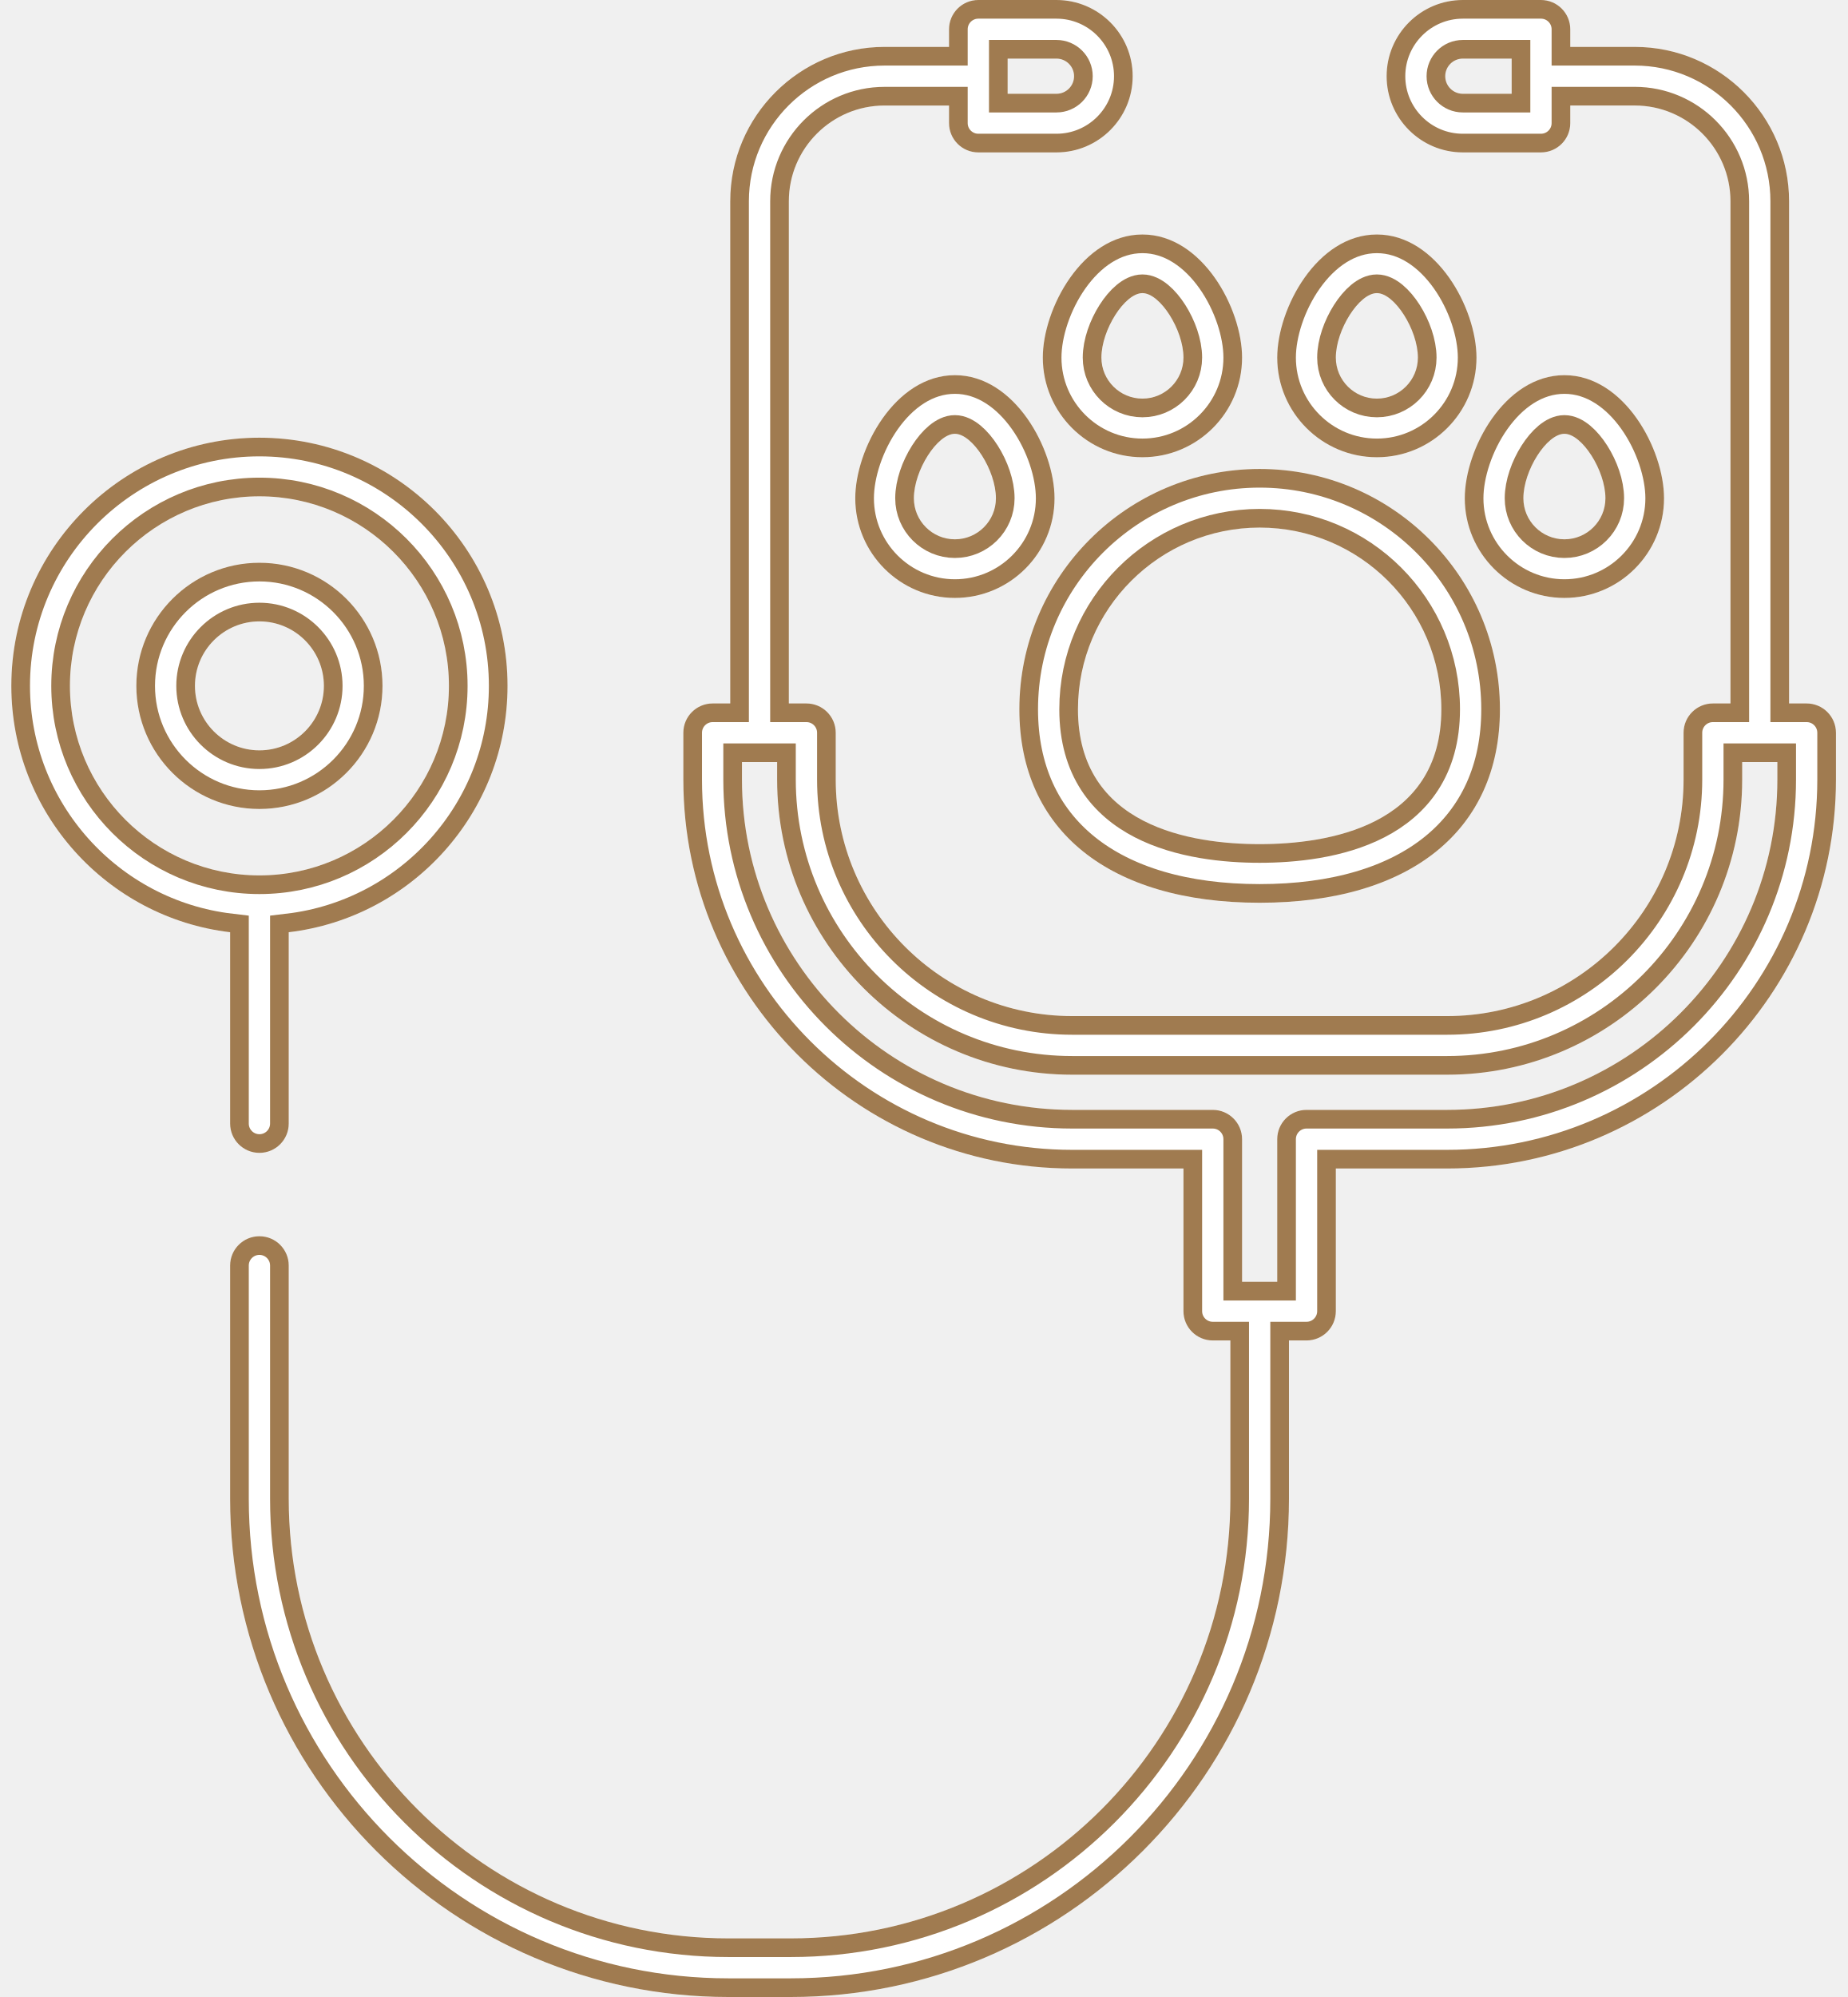
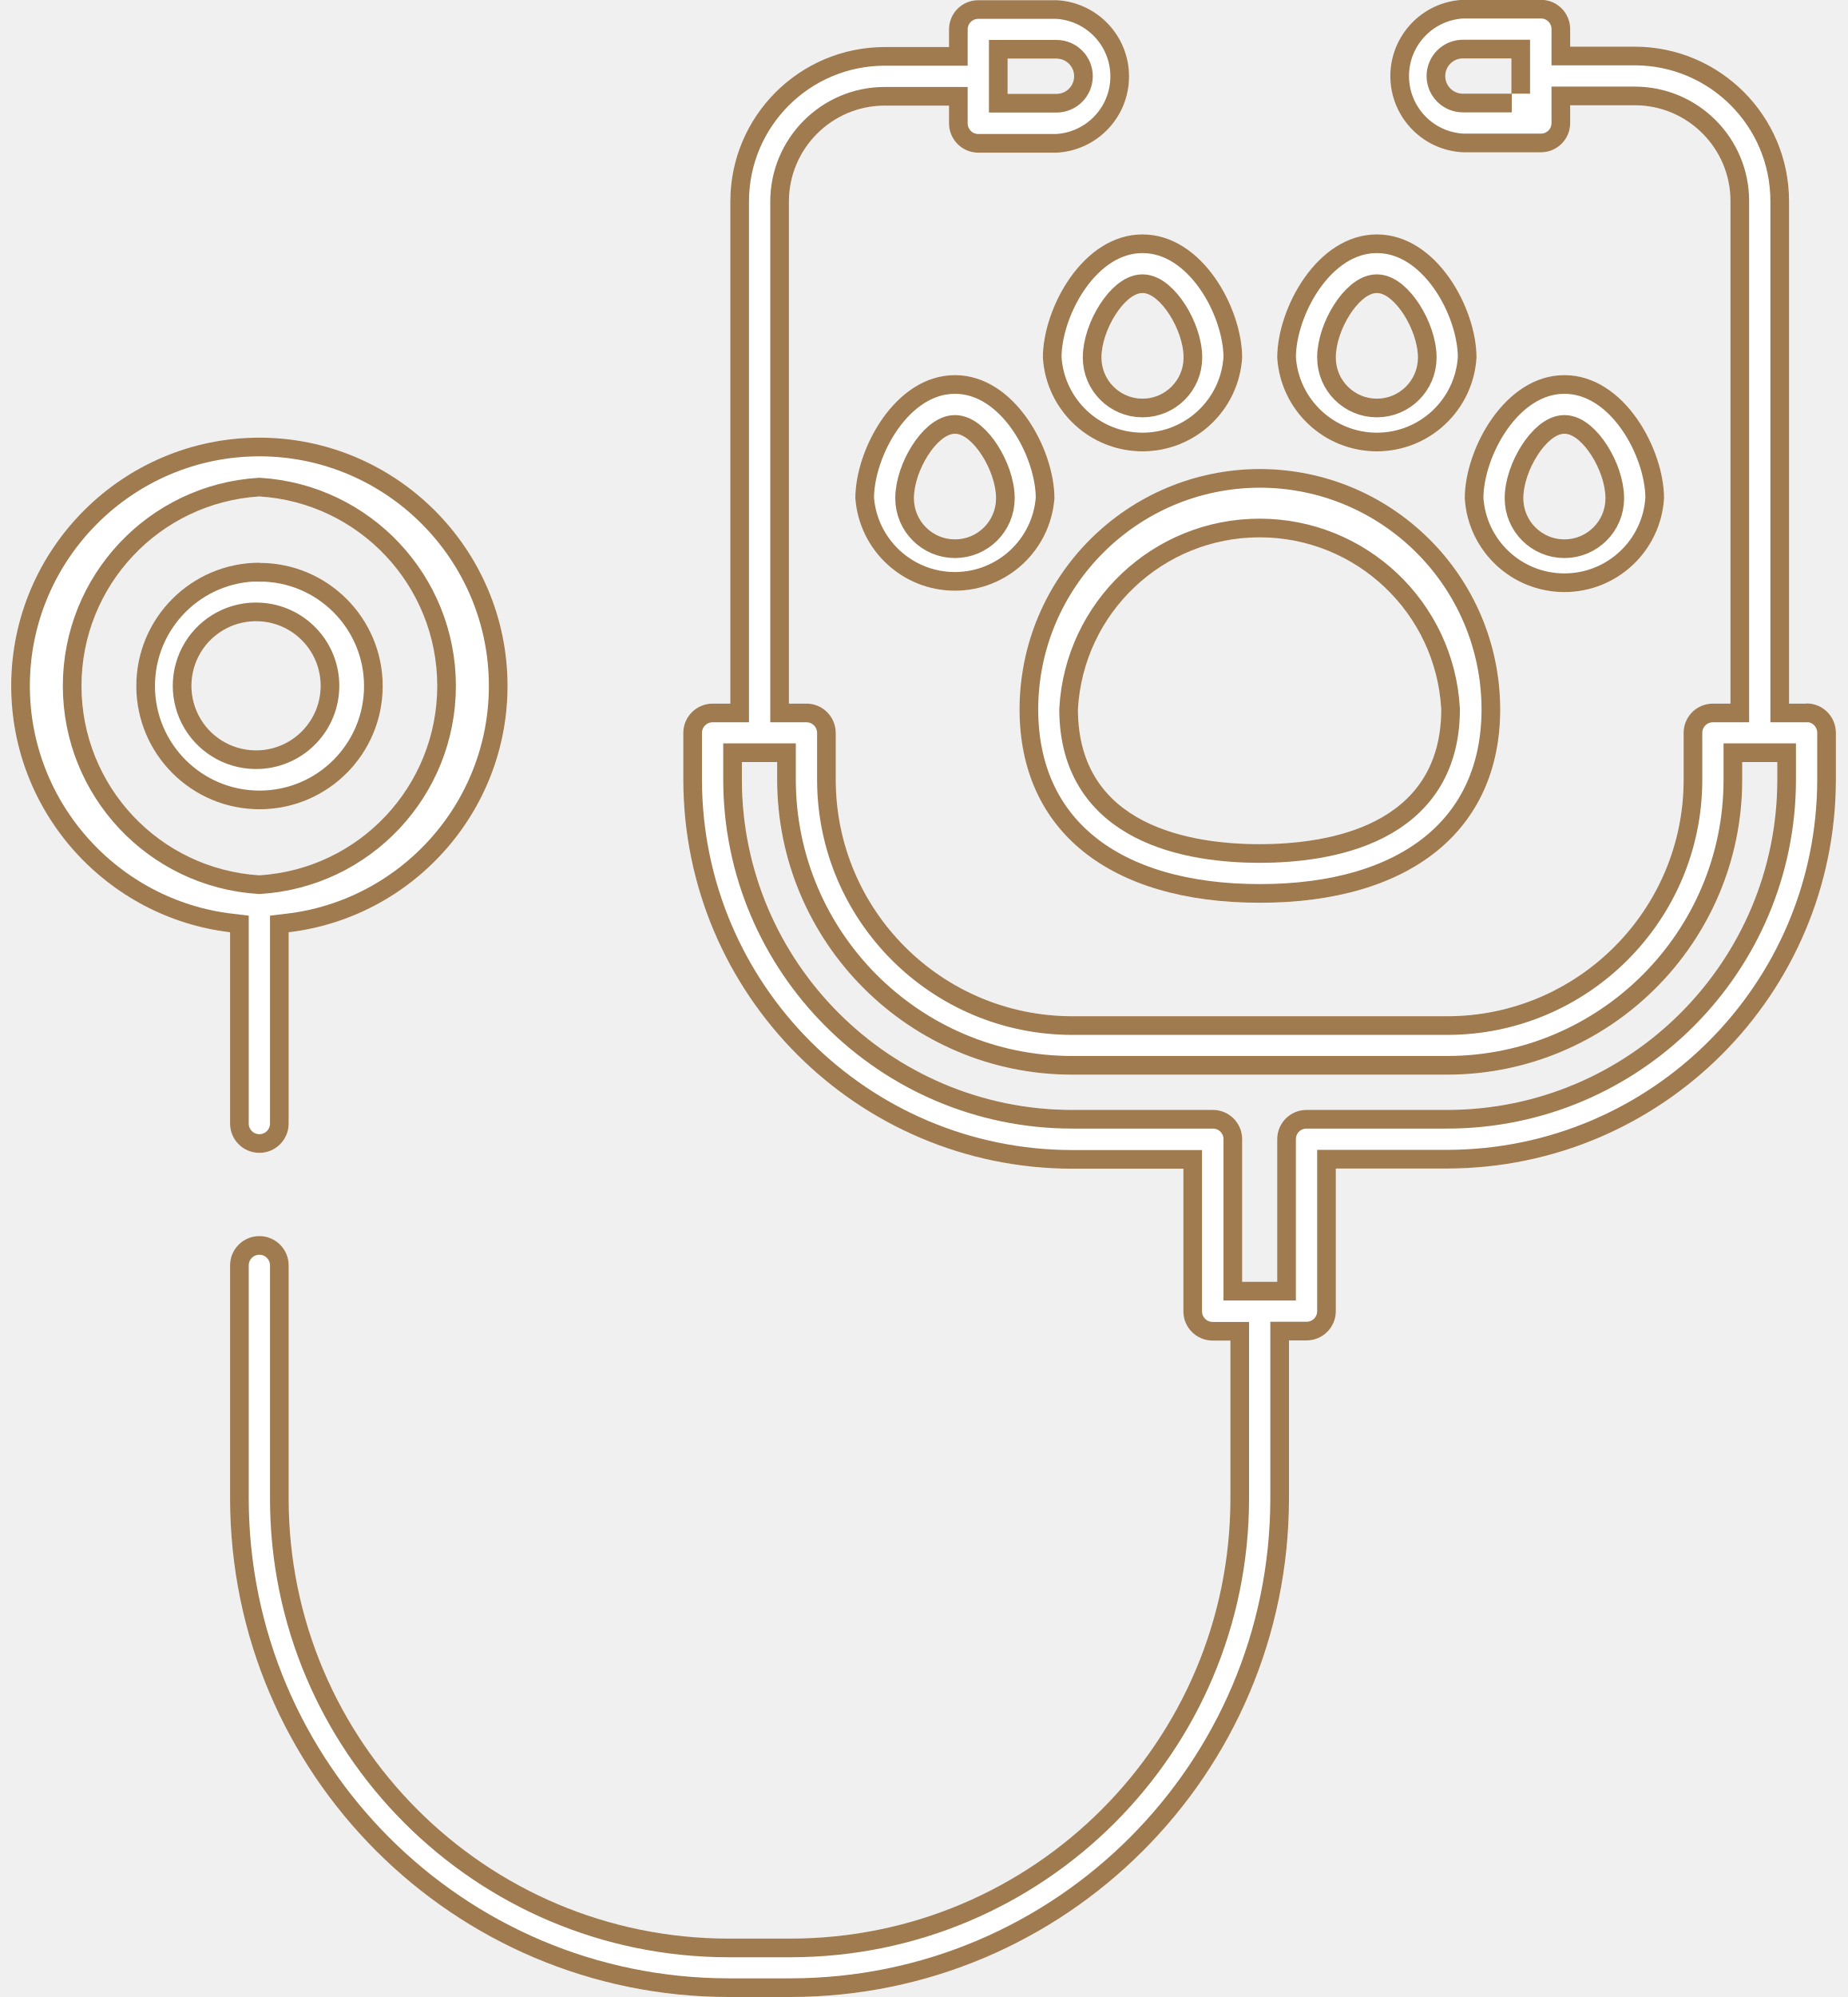
- <svg xmlns="http://www.w3.org/2000/svg" width="99" height="107" viewBox="0 0 99 107" fill="none">
-   <mask id="path-1-inside-1" fill="white">
-     <path d="M13.903 23.452C6.571 23.452 0.607 29.417 0.607 36.748C0.607 43.549 5.739 49.169 12.333 49.949V60.2C12.333 61.068 13.036 61.771 13.903 61.771C14.771 61.771 15.474 61.068 15.474 60.2V49.949C22.068 49.169 27.2 43.548 27.2 36.748C27.2 29.417 21.235 23.452 13.903 23.452ZM13.903 46.904C8.303 46.904 3.748 42.348 3.748 36.748C3.748 31.149 8.303 26.593 13.903 26.593C19.503 26.593 24.059 31.149 24.059 36.748C24.059 42.348 19.503 46.904 13.903 46.904Z" />
-     <path d="M13.903 30.153C10.266 30.153 7.307 33.112 7.307 36.749C7.307 40.386 10.266 43.345 13.903 43.345C17.54 43.345 20.499 40.386 20.499 36.749C20.499 33.112 17.54 30.153 13.903 30.153ZM13.903 40.204C11.998 40.204 10.448 38.654 10.448 36.749C10.448 34.844 11.998 33.294 13.903 33.294C15.808 33.294 17.358 34.844 17.358 36.749C17.358 38.654 15.808 40.204 13.903 40.204Z" />
-     <path d="M96.823 37.691H95.881V10.784C95.881 6.223 92.17 2.513 87.61 2.513H84.155V1.571C84.155 0.703 83.452 0 82.584 0H78.396C76.145 0 74.313 1.832 74.313 4.083C74.313 6.335 76.145 8.166 78.396 8.166H82.584C83.452 8.166 84.155 7.463 84.155 6.596V5.653H87.61C90.438 5.653 92.74 7.955 92.74 10.784V37.691H91.797C90.93 37.691 90.227 38.394 90.227 39.261V41.774C90.227 48.759 84.544 54.442 77.559 54.442H57.457C50.472 54.442 44.789 48.759 44.789 41.774V39.261C44.789 38.394 44.086 37.691 43.218 37.691H42.276V10.784C42.276 7.955 44.577 5.654 47.406 5.654H50.861V6.596C50.861 7.463 51.564 8.166 52.431 8.166H56.619C58.871 8.166 60.703 6.335 60.703 4.083C60.703 1.832 58.871 0 56.619 0H52.431C51.564 0 50.861 0.703 50.861 1.571V2.513H47.406C42.845 2.513 39.135 6.223 39.135 10.784V37.691H38.193C37.325 37.691 36.622 38.394 36.622 39.261V41.774C36.622 53.262 45.969 62.609 57.457 62.609H63.425V70.251C63.425 71.119 64.128 71.822 64.995 71.822H65.938V80.302C65.938 93.291 55.37 103.859 42.381 103.859H39.031C26.041 103.859 15.474 93.291 15.474 80.302V67.808C15.474 66.941 14.771 66.238 13.903 66.238C13.036 66.238 12.333 66.941 12.333 67.808V80.302C12.333 95.023 24.309 107 39.031 107H42.381C57.102 107 69.079 95.023 69.079 80.302V71.822H70.021C70.888 71.822 71.591 71.119 71.591 70.251V62.609H77.559C89.047 62.609 98.394 53.262 98.394 41.774V39.261C98.393 38.394 97.69 37.691 96.823 37.691ZM81.014 5.025H78.396C77.877 5.025 77.454 4.603 77.454 4.083C77.454 3.564 77.877 3.141 78.396 3.141H81.014V5.025ZM54.002 3.141H56.619C57.139 3.141 57.562 3.564 57.562 4.083C57.562 4.603 57.139 5.025 56.619 5.025H54.002V3.141ZM95.253 41.774C95.253 51.53 87.315 59.468 77.559 59.468H70.021C69.153 59.468 68.45 60.171 68.45 61.038V68.681H66.566V61.038C66.566 60.171 65.863 59.468 64.995 59.468H57.457C47.701 59.468 39.764 51.53 39.764 41.774V40.832H41.648V41.774C41.648 50.491 48.74 57.583 57.457 57.583H77.559C86.276 57.583 93.368 50.491 93.368 41.774V40.832H95.253L95.253 41.774Z" />
-     <path d="M67.508 25.127C60.407 25.127 54.63 30.904 54.63 38.005C54.63 44.495 59.444 48.37 67.508 48.37C75.572 48.37 80.385 44.495 80.385 38.005C80.386 30.904 74.609 25.127 67.508 25.127ZM67.508 45.229C63.871 45.229 57.771 44.29 57.771 38.005C57.771 32.636 62.139 28.268 67.508 28.268C72.877 28.268 77.245 32.636 77.245 38.005C77.245 44.29 71.144 45.229 67.508 45.229Z" />
-     <path d="M61.226 12.564C58.016 12.564 55.887 16.533 55.887 19.16C55.887 22.104 58.282 24.499 61.226 24.499C64.171 24.499 66.566 22.104 66.566 19.16C66.566 16.534 64.436 12.564 61.226 12.564ZM61.226 21.358C60.014 21.358 59.027 20.372 59.027 19.16C59.027 17.674 60.281 15.705 61.226 15.705C62.171 15.705 63.425 17.674 63.425 19.16C63.425 20.372 62.438 21.358 61.226 21.358Z" />
-     <path d="M73.79 12.564C70.58 12.564 68.45 16.533 68.45 19.16C68.45 22.104 70.845 24.499 73.79 24.499C76.734 24.499 79.129 22.104 79.129 19.16C79.129 16.534 76.999 12.564 73.79 12.564ZM73.79 21.358C72.577 21.358 71.591 20.372 71.591 19.16C71.591 17.674 72.844 15.705 73.79 15.705C74.735 15.705 75.988 17.674 75.988 19.16C75.988 20.372 75.002 21.358 73.79 21.358Z" />
-     <path d="M83.841 20.102C80.631 20.102 78.501 24.072 78.501 26.698C78.501 29.642 80.896 32.037 83.841 32.037C86.785 32.037 89.18 29.642 89.18 26.698C89.18 24.072 87.05 20.102 83.841 20.102ZM83.841 28.896C82.628 28.896 81.642 27.91 81.642 26.698C81.642 25.212 82.895 23.243 83.841 23.243C84.786 23.243 86.039 25.212 86.039 26.698C86.039 27.91 85.053 28.896 83.841 28.896Z" />
-     <path d="M51.175 20.102C47.965 20.102 45.836 24.072 45.836 26.698C45.836 29.642 48.231 32.037 51.175 32.037C54.12 32.037 56.515 29.642 56.515 26.698C56.515 24.072 54.385 20.102 51.175 20.102ZM51.175 28.896C49.963 28.896 48.977 27.91 48.977 26.698C48.977 25.212 50.23 23.243 51.175 23.243C52.12 23.243 53.374 25.212 53.374 26.698C53.374 27.91 52.388 28.896 51.175 28.896Z" />
+ <svg xmlns="http://www.w3.org/2000/svg" width="99" height="107" fill="none">
+   <mask id="a" fill="#fff">
+     <path d="M13.9 23.45C6.57 23.45.6 29.42.6 36.75c0 6.8 5.14 12.42 11.73 13.2V60.2a1.57 1.57 0 003.14 0V49.95c6.6-.78 11.73-6.4 11.73-13.2 0-7.33-5.97-13.3-13.3-13.3zm0 23.45a10.17 10.17 0 010-20.3 10.17 10.17 0 010 20.3z" />
+     <path d="M13.9 30.15a6.6 6.6 0 10.02 13.21 6.6 6.6 0 00-.02-13.2zm0 10.05a3.46 3.46 0 11.01-6.91 3.46 3.46 0 010 6.91zM96.82 37.7h-.94V10.77a8.28 8.28 0 00-8.27-8.27h-3.46v-.94c0-.87-.7-1.57-1.57-1.57H78.4a4.09 4.09 0 000 8.17h4.18c.87 0 1.57-.7 1.57-1.57v-.95h3.46c2.83 0 5.13 2.3 5.13 5.13V37.7h-.94c-.87 0-1.57.7-1.57 1.57v2.51c0 6.99-5.69 12.67-12.67 12.67h-20.1a12.68 12.68 0 01-12.67-12.67v-2.5c0-.88-.7-1.58-1.57-1.58h-.94V10.8c0-2.83 2.3-5.14 5.13-5.14h3.45v.95c0 .86.7 1.57 1.57 1.57h4.19a4.09 4.09 0 000-8.17h-4.19c-.87 0-1.57.7-1.57 1.57v.94h-3.45a8.28 8.28 0 00-8.27 8.27V37.7h-.95c-.86 0-1.57.7-1.57 1.57v2.51a20.86 20.86 0 0020.84 20.84h5.96v7.64c0 .87.7 1.57 1.58 1.57h.94v8.48a23.58 23.58 0 01-23.56 23.56h-3.35A23.58 23.58 0 0115.47 80.3V67.8a1.57 1.57 0 00-3.14 0v12.5a26.73 26.73 0 0026.7 26.7h3.35a26.73 26.73 0 0026.7-26.7v-8.48h.94c.87 0 1.57-.7 1.57-1.57v-7.64h5.97a20.86 20.86 0 0020.83-20.84v-2.5c0-.88-.7-1.58-1.57-1.58zM81.02 5.02H78.4a.94.94 0 010-1.89H81v1.89zM54 3.14h2.62a.94.94 0 010 1.89H54V3.14zm41.25 38.63c0 9.76-7.93 17.7-17.7 17.7h-7.53c-.87 0-1.57.7-1.57 1.57v7.64h-1.88v-7.64c0-.87-.7-1.57-1.57-1.57h-7.54c-9.76 0-17.7-7.94-17.7-17.7v-.94h1.89v.94c0 8.72 7.09 15.81 15.8 15.81h20.1c8.73 0 15.82-7.09 15.82-15.8v-.95h1.88v.94z" />
+     <path d="M67.5 25.13A12.9 12.9 0 0054.64 38c0 6.5 4.81 10.37 12.88 10.37 8.06 0 12.88-3.88 12.88-10.37A12.9 12.9 0 0067.5 25.13zm0 20.1c-3.63 0-9.73-.94-9.73-7.23a9.75 9.75 0 0119.47 0c0 6.29-6.1 7.23-9.73 7.23zM61.23 12.56c-3.21 0-5.34 3.97-5.34 6.6a5.35 5.35 0 0010.68 0c0-2.63-2.13-6.6-5.34-6.6zm0 8.8a2.2 2.2 0 01-2.2-2.2c0-1.49 1.25-3.46 2.2-3.46.94 0 2.2 1.97 2.2 3.46a2.2 2.2 0 01-2.2 2.2zM73.79 12.56c-3.21 0-5.34 3.97-5.34 6.6a5.35 5.35 0 0010.68 0c0-2.63-2.13-6.6-5.34-6.6zm0 8.8a2.2 2.2 0 01-2.2-2.2c0-1.49 1.25-3.46 2.2-3.46.94 0 2.2 1.97 2.2 3.46a2.2 2.2 0 01-2.2 2.2zM83.84 20.1c-3.2 0-5.34 3.97-5.34 6.6a5.35 5.35 0 0010.68 0c0-2.63-2.13-6.6-5.34-6.6zm0 8.8a2.2 2.2 0 01-2.2-2.2c0-1.49 1.26-3.46 2.2-3.46.95 0 2.2 1.97 2.2 3.46a2.2 2.2 0 01-2.2 2.2zM51.18 20.1c-3.21 0-5.34 3.97-5.34 6.6a5.35 5.35 0 0010.67 0c0-2.63-2.13-6.6-5.33-6.6zm0 8.8a2.2 2.2 0 01-2.2-2.2c0-1.49 1.25-3.46 2.2-3.46.94 0 2.2 1.97 2.2 3.46a2.2 2.2 0 01-2.2 2.2z" />
  </mask>
-   <path d="M13.903 23.452C6.571 23.452 0.607 29.417 0.607 36.748C0.607 43.549 5.739 49.169 12.333 49.949V60.2C12.333 61.068 13.036 61.771 13.903 61.771C14.771 61.771 15.474 61.068 15.474 60.2V49.949C22.068 49.169 27.2 43.548 27.2 36.748C27.2 29.417 21.235 23.452 13.903 23.452ZM13.903 46.904C8.303 46.904 3.748 42.348 3.748 36.748C3.748 31.149 8.303 26.593 13.903 26.593C19.503 26.593 24.059 31.149 24.059 36.748C24.059 42.348 19.503 46.904 13.903 46.904Z" fill="white" />
-   <path d="M13.903 30.153C10.266 30.153 7.307 33.112 7.307 36.749C7.307 40.386 10.266 43.345 13.903 43.345C17.54 43.345 20.499 40.386 20.499 36.749C20.499 33.112 17.54 30.153 13.903 30.153ZM13.903 40.204C11.998 40.204 10.448 38.654 10.448 36.749C10.448 34.844 11.998 33.294 13.903 33.294C15.808 33.294 17.358 34.844 17.358 36.749C17.358 38.654 15.808 40.204 13.903 40.204Z" fill="white" />
-   <path d="M96.823 37.691H95.881V10.784C95.881 6.223 92.17 2.513 87.61 2.513H84.155V1.571C84.155 0.703 83.452 0 82.584 0H78.396C76.145 0 74.313 1.832 74.313 4.083C74.313 6.335 76.145 8.166 78.396 8.166H82.584C83.452 8.166 84.155 7.463 84.155 6.596V5.653H87.61C90.438 5.653 92.74 7.955 92.74 10.784V37.691H91.797C90.93 37.691 90.227 38.394 90.227 39.261V41.774C90.227 48.759 84.544 54.442 77.559 54.442H57.457C50.472 54.442 44.789 48.759 44.789 41.774V39.261C44.789 38.394 44.086 37.691 43.218 37.691H42.276V10.784C42.276 7.955 44.577 5.654 47.406 5.654H50.861V6.596C50.861 7.463 51.564 8.166 52.431 8.166H56.619C58.871 8.166 60.703 6.335 60.703 4.083C60.703 1.832 58.871 0 56.619 0H52.431C51.564 0 50.861 0.703 50.861 1.571V2.513H47.406C42.845 2.513 39.135 6.223 39.135 10.784V37.691H38.193C37.325 37.691 36.622 38.394 36.622 39.261V41.774C36.622 53.262 45.969 62.609 57.457 62.609H63.425V70.251C63.425 71.119 64.128 71.822 64.995 71.822H65.938V80.302C65.938 93.291 55.37 103.859 42.381 103.859H39.031C26.041 103.859 15.474 93.291 15.474 80.302V67.808C15.474 66.941 14.771 66.238 13.903 66.238C13.036 66.238 12.333 66.941 12.333 67.808V80.302C12.333 95.023 24.309 107 39.031 107H42.381C57.102 107 69.079 95.023 69.079 80.302V71.822H70.021C70.888 71.822 71.591 71.119 71.591 70.251V62.609H77.559C89.047 62.609 98.394 53.262 98.394 41.774V39.261C98.393 38.394 97.69 37.691 96.823 37.691ZM81.014 5.025H78.396C77.877 5.025 77.454 4.603 77.454 4.083C77.454 3.564 77.877 3.141 78.396 3.141H81.014V5.025ZM54.002 3.141H56.619C57.139 3.141 57.562 3.564 57.562 4.083C57.562 4.603 57.139 5.025 56.619 5.025H54.002V3.141ZM95.253 41.774C95.253 51.53 87.315 59.468 77.559 59.468H70.021C69.153 59.468 68.45 60.171 68.45 61.038V68.681H66.566V61.038C66.566 60.171 65.863 59.468 64.995 59.468H57.457C47.701 59.468 39.764 51.53 39.764 41.774V40.832H41.648V41.774C41.648 50.491 48.74 57.583 57.457 57.583H77.559C86.276 57.583 93.368 50.491 93.368 41.774V40.832H95.253L95.253 41.774Z" fill="white" />
-   <path d="M67.508 25.127C60.407 25.127 54.63 30.904 54.63 38.005C54.63 44.495 59.444 48.37 67.508 48.37C75.572 48.37 80.385 44.495 80.385 38.005C80.386 30.904 74.609 25.127 67.508 25.127ZM67.508 45.229C63.871 45.229 57.771 44.29 57.771 38.005C57.771 32.636 62.139 28.268 67.508 28.268C72.877 28.268 77.245 32.636 77.245 38.005C77.245 44.29 71.144 45.229 67.508 45.229Z" fill="white" />
-   <path d="M61.226 12.564C58.016 12.564 55.887 16.533 55.887 19.16C55.887 22.104 58.282 24.499 61.226 24.499C64.171 24.499 66.566 22.104 66.566 19.16C66.566 16.534 64.436 12.564 61.226 12.564ZM61.226 21.358C60.014 21.358 59.027 20.372 59.027 19.16C59.027 17.674 60.281 15.705 61.226 15.705C62.171 15.705 63.425 17.674 63.425 19.16C63.425 20.372 62.438 21.358 61.226 21.358Z" fill="white" />
-   <path d="M73.79 12.564C70.58 12.564 68.45 16.533 68.45 19.16C68.45 22.104 70.845 24.499 73.79 24.499C76.734 24.499 79.129 22.104 79.129 19.16C79.129 16.534 76.999 12.564 73.79 12.564ZM73.79 21.358C72.577 21.358 71.591 20.372 71.591 19.16C71.591 17.674 72.844 15.705 73.79 15.705C74.735 15.705 75.988 17.674 75.988 19.16C75.988 20.372 75.002 21.358 73.79 21.358Z" fill="white" />
-   <path d="M83.841 20.102C80.631 20.102 78.501 24.072 78.501 26.698C78.501 29.642 80.896 32.037 83.841 32.037C86.785 32.037 89.18 29.642 89.18 26.698C89.18 24.072 87.05 20.102 83.841 20.102ZM83.841 28.896C82.628 28.896 81.642 27.91 81.642 26.698C81.642 25.212 82.895 23.243 83.841 23.243C84.786 23.243 86.039 25.212 86.039 26.698C86.039 27.91 85.053 28.896 83.841 28.896Z" fill="white" />
-   <path d="M51.175 20.102C47.965 20.102 45.836 24.072 45.836 26.698C45.836 29.642 48.231 32.037 51.175 32.037C54.12 32.037 56.515 29.642 56.515 26.698C56.515 24.072 54.385 20.102 51.175 20.102ZM51.175 28.896C49.963 28.896 48.977 27.91 48.977 26.698C48.977 25.212 50.23 23.243 51.175 23.243C52.12 23.243 53.374 25.212 53.374 26.698C53.374 27.91 52.388 28.896 51.175 28.896Z" fill="white" />
-   <path d="M13.903 23.452C6.571 23.452 0.607 29.417 0.607 36.748C0.607 43.549 5.739 49.169 12.333 49.949V60.2C12.333 61.068 13.036 61.771 13.903 61.771C14.771 61.771 15.474 61.068 15.474 60.2V49.949C22.068 49.169 27.2 43.548 27.2 36.748C27.2 29.417 21.235 23.452 13.903 23.452ZM13.903 46.904C8.303 46.904 3.748 42.348 3.748 36.748C3.748 31.149 8.303 26.593 13.903 26.593C19.503 26.593 24.059 31.149 24.059 36.748C24.059 42.348 19.503 46.904 13.903 46.904Z" stroke="#A07B50" stroke-width="2" mask="url(#path-1-inside-1)" />
-   <path d="M13.903 30.153C10.266 30.153 7.307 33.112 7.307 36.749C7.307 40.386 10.266 43.345 13.903 43.345C17.54 43.345 20.499 40.386 20.499 36.749C20.499 33.112 17.54 30.153 13.903 30.153ZM13.903 40.204C11.998 40.204 10.448 38.654 10.448 36.749C10.448 34.844 11.998 33.294 13.903 33.294C15.808 33.294 17.358 34.844 17.358 36.749C17.358 38.654 15.808 40.204 13.903 40.204Z" stroke="#A07B50" stroke-width="2" mask="url(#path-1-inside-1)" />
-   <path d="M96.823 37.691H95.881V10.784C95.881 6.223 92.17 2.513 87.61 2.513H84.155V1.571C84.155 0.703 83.452 0 82.584 0H78.396C76.145 0 74.313 1.832 74.313 4.083C74.313 6.335 76.145 8.166 78.396 8.166H82.584C83.452 8.166 84.155 7.463 84.155 6.596V5.653H87.61C90.438 5.653 92.74 7.955 92.74 10.784V37.691H91.797C90.93 37.691 90.227 38.394 90.227 39.261V41.774C90.227 48.759 84.544 54.442 77.559 54.442H57.457C50.472 54.442 44.789 48.759 44.789 41.774V39.261C44.789 38.394 44.086 37.691 43.218 37.691H42.276V10.784C42.276 7.955 44.577 5.654 47.406 5.654H50.861V6.596C50.861 7.463 51.564 8.166 52.431 8.166H56.619C58.871 8.166 60.703 6.335 60.703 4.083C60.703 1.832 58.871 0 56.619 0H52.431C51.564 0 50.861 0.703 50.861 1.571V2.513H47.406C42.845 2.513 39.135 6.223 39.135 10.784V37.691H38.193C37.325 37.691 36.622 38.394 36.622 39.261V41.774C36.622 53.262 45.969 62.609 57.457 62.609H63.425V70.251C63.425 71.119 64.128 71.822 64.995 71.822H65.938V80.302C65.938 93.291 55.37 103.859 42.381 103.859H39.031C26.041 103.859 15.474 93.291 15.474 80.302V67.808C15.474 66.941 14.771 66.238 13.903 66.238C13.036 66.238 12.333 66.941 12.333 67.808V80.302C12.333 95.023 24.309 107 39.031 107H42.381C57.102 107 69.079 95.023 69.079 80.302V71.822H70.021C70.888 71.822 71.591 71.119 71.591 70.251V62.609H77.559C89.047 62.609 98.394 53.262 98.394 41.774V39.261C98.393 38.394 97.69 37.691 96.823 37.691ZM81.014 5.025H78.396C77.877 5.025 77.454 4.603 77.454 4.083C77.454 3.564 77.877 3.141 78.396 3.141H81.014V5.025ZM54.002 3.141H56.619C57.139 3.141 57.562 3.564 57.562 4.083C57.562 4.603 57.139 5.025 56.619 5.025H54.002V3.141ZM95.253 41.774C95.253 51.53 87.315 59.468 77.559 59.468H70.021C69.153 59.468 68.45 60.171 68.45 61.038V68.681H66.566V61.038C66.566 60.171 65.863 59.468 64.995 59.468H57.457C47.701 59.468 39.764 51.53 39.764 41.774V40.832H41.648V41.774C41.648 50.491 48.74 57.583 57.457 57.583H77.559C86.276 57.583 93.368 50.491 93.368 41.774V40.832H95.253L95.253 41.774Z" stroke="#A07B50" stroke-width="2" mask="url(#path-1-inside-1)" />
-   <path d="M67.508 25.127C60.407 25.127 54.63 30.904 54.63 38.005C54.63 44.495 59.444 48.37 67.508 48.37C75.572 48.37 80.385 44.495 80.385 38.005C80.386 30.904 74.609 25.127 67.508 25.127ZM67.508 45.229C63.871 45.229 57.771 44.29 57.771 38.005C57.771 32.636 62.139 28.268 67.508 28.268C72.877 28.268 77.245 32.636 77.245 38.005C77.245 44.29 71.144 45.229 67.508 45.229Z" stroke="#A07B50" stroke-width="2" mask="url(#path-1-inside-1)" />
-   <path d="M61.226 12.564C58.016 12.564 55.887 16.533 55.887 19.16C55.887 22.104 58.282 24.499 61.226 24.499C64.171 24.499 66.566 22.104 66.566 19.16C66.566 16.534 64.436 12.564 61.226 12.564ZM61.226 21.358C60.014 21.358 59.027 20.372 59.027 19.16C59.027 17.674 60.281 15.705 61.226 15.705C62.171 15.705 63.425 17.674 63.425 19.16C63.425 20.372 62.438 21.358 61.226 21.358Z" stroke="#A07B50" stroke-width="2" mask="url(#path-1-inside-1)" />
-   <path d="M73.79 12.564C70.58 12.564 68.45 16.533 68.45 19.16C68.45 22.104 70.845 24.499 73.79 24.499C76.734 24.499 79.129 22.104 79.129 19.16C79.129 16.534 76.999 12.564 73.79 12.564ZM73.79 21.358C72.577 21.358 71.591 20.372 71.591 19.16C71.591 17.674 72.844 15.705 73.79 15.705C74.735 15.705 75.988 17.674 75.988 19.16C75.988 20.372 75.002 21.358 73.79 21.358Z" stroke="#A07B50" stroke-width="2" mask="url(#path-1-inside-1)" />
-   <path d="M83.841 20.102C80.631 20.102 78.501 24.072 78.501 26.698C78.501 29.642 80.896 32.037 83.841 32.037C86.785 32.037 89.18 29.642 89.18 26.698C89.18 24.072 87.05 20.102 83.841 20.102ZM83.841 28.896C82.628 28.896 81.642 27.91 81.642 26.698C81.642 25.212 82.895 23.243 83.841 23.243C84.786 23.243 86.039 25.212 86.039 26.698C86.039 27.91 85.053 28.896 83.841 28.896Z" stroke="#A07B50" stroke-width="2" mask="url(#path-1-inside-1)" />
-   <path d="M51.175 20.102C47.965 20.102 45.836 24.072 45.836 26.698C45.836 29.642 48.231 32.037 51.175 32.037C54.12 32.037 56.515 29.642 56.515 26.698C56.515 24.072 54.385 20.102 51.175 20.102ZM51.175 28.896C49.963 28.896 48.977 27.91 48.977 26.698C48.977 25.212 50.23 23.243 51.175 23.243C52.12 23.243 53.374 25.212 53.374 26.698C53.374 27.91 52.388 28.896 51.175 28.896Z" stroke="#A07B50" stroke-width="2" mask="url(#path-1-inside-1)" />
+   <path d="M13.9 23.45C6.57 23.45.6 29.42.6 36.75c0 6.8 5.14 12.42 11.73 13.2V60.2a1.57 1.57 0 003.14 0V49.95c6.6-.78 11.73-6.4 11.73-13.2 0-7.33-5.97-13.3-13.3-13.3zm0 23.45a10.17 10.17 0 010-20.3 10.17 10.17 0 010 20.3z" fill="#fff" />
+   <path d="M13.9 30.15a6.6 6.6 0 10.02 13.21 6.6 6.6 0 00-.02-13.2zm0 10.05a3.46 3.46 0 11.01-6.91 3.46 3.46 0 010 6.91zM96.82 37.7h-.94V10.77a8.28 8.28 0 00-8.27-8.27h-3.46v-.94c0-.87-.7-1.57-1.57-1.57H78.4a4.09 4.09 0 000 8.17h4.18c.87 0 1.57-.7 1.57-1.57v-.95h3.46c2.83 0 5.13 2.3 5.13 5.13V37.7h-.94c-.87 0-1.57.7-1.57 1.57v2.51c0 6.99-5.69 12.67-12.67 12.67h-20.1a12.68 12.68 0 01-12.67-12.67v-2.5c0-.88-.7-1.58-1.57-1.58h-.94V10.8c0-2.83 2.3-5.14 5.13-5.14h3.45v.95c0 .86.7 1.57 1.57 1.57h4.19a4.09 4.09 0 000-8.17h-4.19c-.87 0-1.57.7-1.57 1.57v.94h-3.45a8.28 8.28 0 00-8.27 8.27V37.7h-.95c-.86 0-1.57.7-1.57 1.57v2.51a20.86 20.86 0 0020.84 20.84h5.96v7.64c0 .87.7 1.57 1.58 1.57h.94v8.48a23.58 23.58 0 01-23.56 23.56h-3.35A23.58 23.58 0 0115.47 80.3V67.8a1.57 1.57 0 00-3.14 0v12.5a26.73 26.73 0 0026.7 26.7h3.35a26.73 26.73 0 0026.7-26.7v-8.48h.94c.87 0 1.57-.7 1.57-1.57v-7.64h5.97a20.86 20.86 0 0020.83-20.84v-2.5c0-.88-.7-1.58-1.57-1.58zM81.02 5.02H78.4a.94.94 0 010-1.89H81v1.89zM54 3.14h2.62a.94.94 0 010 1.89H54V3.14zm41.25 38.63c0 9.76-7.93 17.7-17.7 17.7h-7.53c-.87 0-1.57.7-1.57 1.57v7.64h-1.88v-7.64c0-.87-.7-1.57-1.57-1.57h-7.54c-9.76 0-17.7-7.94-17.7-17.7v-.94h1.89v.94c0 8.72 7.09 15.81 15.8 15.81h20.1c8.73 0 15.82-7.09 15.82-15.8v-.95h1.88v.94z" fill="#fff" />
+   <path d="M67.5 25.13A12.9 12.9 0 0054.64 38c0 6.5 4.81 10.37 12.88 10.37 8.06 0 12.88-3.88 12.88-10.37A12.9 12.9 0 0067.5 25.13zm0 20.1c-3.63 0-9.73-.94-9.73-7.23a9.75 9.75 0 0119.47 0c0 6.29-6.1 7.23-9.73 7.23zM61.23 12.56c-3.21 0-5.34 3.97-5.34 6.6a5.35 5.35 0 0010.68 0c0-2.63-2.13-6.6-5.34-6.6zm0 8.8a2.2 2.2 0 01-2.2-2.2c0-1.49 1.25-3.46 2.2-3.46.94 0 2.2 1.97 2.2 3.46a2.2 2.2 0 01-2.2 2.2zM73.79 12.56c-3.21 0-5.34 3.97-5.34 6.6a5.35 5.35 0 0010.68 0c0-2.63-2.13-6.6-5.34-6.6zm0 8.8a2.2 2.2 0 01-2.2-2.2c0-1.49 1.25-3.46 2.2-3.46.94 0 2.2 1.97 2.2 3.46a2.2 2.2 0 01-2.2 2.2zM83.84 20.1c-3.2 0-5.34 3.97-5.34 6.6a5.35 5.35 0 0010.68 0c0-2.63-2.13-6.6-5.34-6.6zm0 8.8a2.2 2.2 0 01-2.2-2.2c0-1.49 1.26-3.46 2.2-3.46.95 0 2.2 1.97 2.2 3.46a2.2 2.2 0 01-2.2 2.2zM51.18 20.1c-3.21 0-5.34 3.97-5.34 6.6a5.35 5.35 0 0010.67 0c0-2.63-2.13-6.6-5.33-6.6zm0 8.8a2.2 2.2 0 01-2.2-2.2c0-1.49 1.25-3.46 2.2-3.46.94 0 2.2 1.97 2.2 3.46a2.2 2.2 0 01-2.2 2.2z" fill="#fff" />
+   <path d="M13.9 23.45C6.57 23.45.6 29.42.6 36.75c0 6.8 5.14 12.42 11.73 13.2V60.2a1.57 1.57 0 003.14 0V49.95c6.6-.78 11.73-6.4 11.73-13.2 0-7.33-5.97-13.3-13.3-13.3zm0 23.45a10.17 10.17 0 010-20.3 10.17 10.17 0 010 20.3z" stroke="#A07B50" stroke-width="2" mask="url(#a)" />
+   <path d="M13.9 30.15a6.6 6.6 0 10.02 13.21 6.6 6.6 0 00-.02-13.2zm0 10.05a3.46 3.46 0 11.01-6.91 3.46 3.46 0 010 6.91zM96.82 37.7h-.94V10.77a8.28 8.28 0 00-8.27-8.27h-3.46v-.94c0-.87-.7-1.57-1.57-1.57H78.4a4.09 4.09 0 000 8.17h4.18c.87 0 1.57-.7 1.57-1.57v-.95h3.46c2.83 0 5.13 2.3 5.13 5.13V37.7h-.94c-.87 0-1.57.7-1.57 1.57v2.51c0 6.99-5.69 12.67-12.67 12.67h-20.1a12.68 12.68 0 01-12.67-12.67v-2.5c0-.88-.7-1.58-1.57-1.58h-.94V10.8c0-2.83 2.3-5.14 5.13-5.14h3.45v.95c0 .86.7 1.57 1.57 1.57h4.19a4.09 4.09 0 000-8.17h-4.19c-.87 0-1.57.7-1.57 1.57v.94h-3.45a8.28 8.28 0 00-8.27 8.27V37.7h-.95c-.86 0-1.57.7-1.57 1.57v2.51a20.86 20.86 0 0020.84 20.84h5.96v7.64c0 .87.7 1.57 1.58 1.57h.94v8.48a23.58 23.58 0 01-23.56 23.56h-3.35A23.58 23.58 0 0115.47 80.3V67.8a1.57 1.57 0 00-3.14 0v12.5a26.73 26.73 0 0026.7 26.7h3.35a26.73 26.73 0 0026.7-26.7v-8.48h.94c.87 0 1.57-.7 1.57-1.57v-7.64h5.97a20.86 20.86 0 0020.83-20.84v-2.5c0-.88-.7-1.58-1.57-1.58zM81.02 5.02H78.4a.94.94 0 010-1.89H81v1.89zM54 3.14h2.62a.94.94 0 010 1.89H54V3.14zm41.25 38.63c0 9.76-7.93 17.7-17.7 17.7h-7.53c-.87 0-1.57.7-1.57 1.57v7.64h-1.88v-7.64c0-.87-.7-1.57-1.57-1.57h-7.54c-9.76 0-17.7-7.94-17.7-17.7v-.94h1.89v.94c0 8.72 7.09 15.81 15.8 15.81h20.1c8.73 0 15.82-7.09 15.82-15.8v-.95h1.88v.94z" stroke="#A07B50" stroke-width="2" mask="url(#a)" />
+   <path d="M67.5 25.13A12.9 12.9 0 0054.64 38c0 6.5 4.81 10.37 12.88 10.37 8.06 0 12.88-3.88 12.88-10.37A12.9 12.9 0 0067.5 25.13zm0 20.1c-3.63 0-9.73-.94-9.73-7.23a9.75 9.75 0 0119.47 0c0 6.29-6.1 7.23-9.73 7.23zM61.23 12.56c-3.21 0-5.34 3.97-5.34 6.6a5.35 5.35 0 0010.68 0c0-2.63-2.13-6.6-5.34-6.6zm0 8.8a2.2 2.2 0 01-2.2-2.2c0-1.49 1.25-3.46 2.2-3.46.94 0 2.2 1.97 2.2 3.46a2.2 2.2 0 01-2.2 2.2zM73.79 12.56c-3.21 0-5.34 3.97-5.34 6.6a5.35 5.35 0 0010.68 0c0-2.63-2.13-6.6-5.34-6.6zm0 8.8a2.2 2.2 0 01-2.2-2.2c0-1.49 1.25-3.46 2.2-3.46.94 0 2.2 1.97 2.2 3.46a2.2 2.2 0 01-2.2 2.2zM83.84 20.1c-3.2 0-5.34 3.97-5.34 6.6a5.35 5.35 0 0010.68 0c0-2.63-2.13-6.6-5.34-6.6zm0 8.8a2.2 2.2 0 01-2.2-2.2c0-1.49 1.26-3.46 2.2-3.46.95 0 2.2 1.97 2.2 3.46a2.2 2.2 0 01-2.2 2.2zM51.18 20.1c-3.21 0-5.34 3.97-5.34 6.6a5.35 5.35 0 0010.67 0c0-2.63-2.13-6.6-5.33-6.6zm0 8.8a2.2 2.2 0 01-2.2-2.2c0-1.49 1.25-3.46 2.2-3.46.94 0 2.2 1.97 2.2 3.46a2.2 2.2 0 01-2.2 2.2z" stroke="#A07B50" stroke-width="2" mask="url(#a)" />
</svg>
